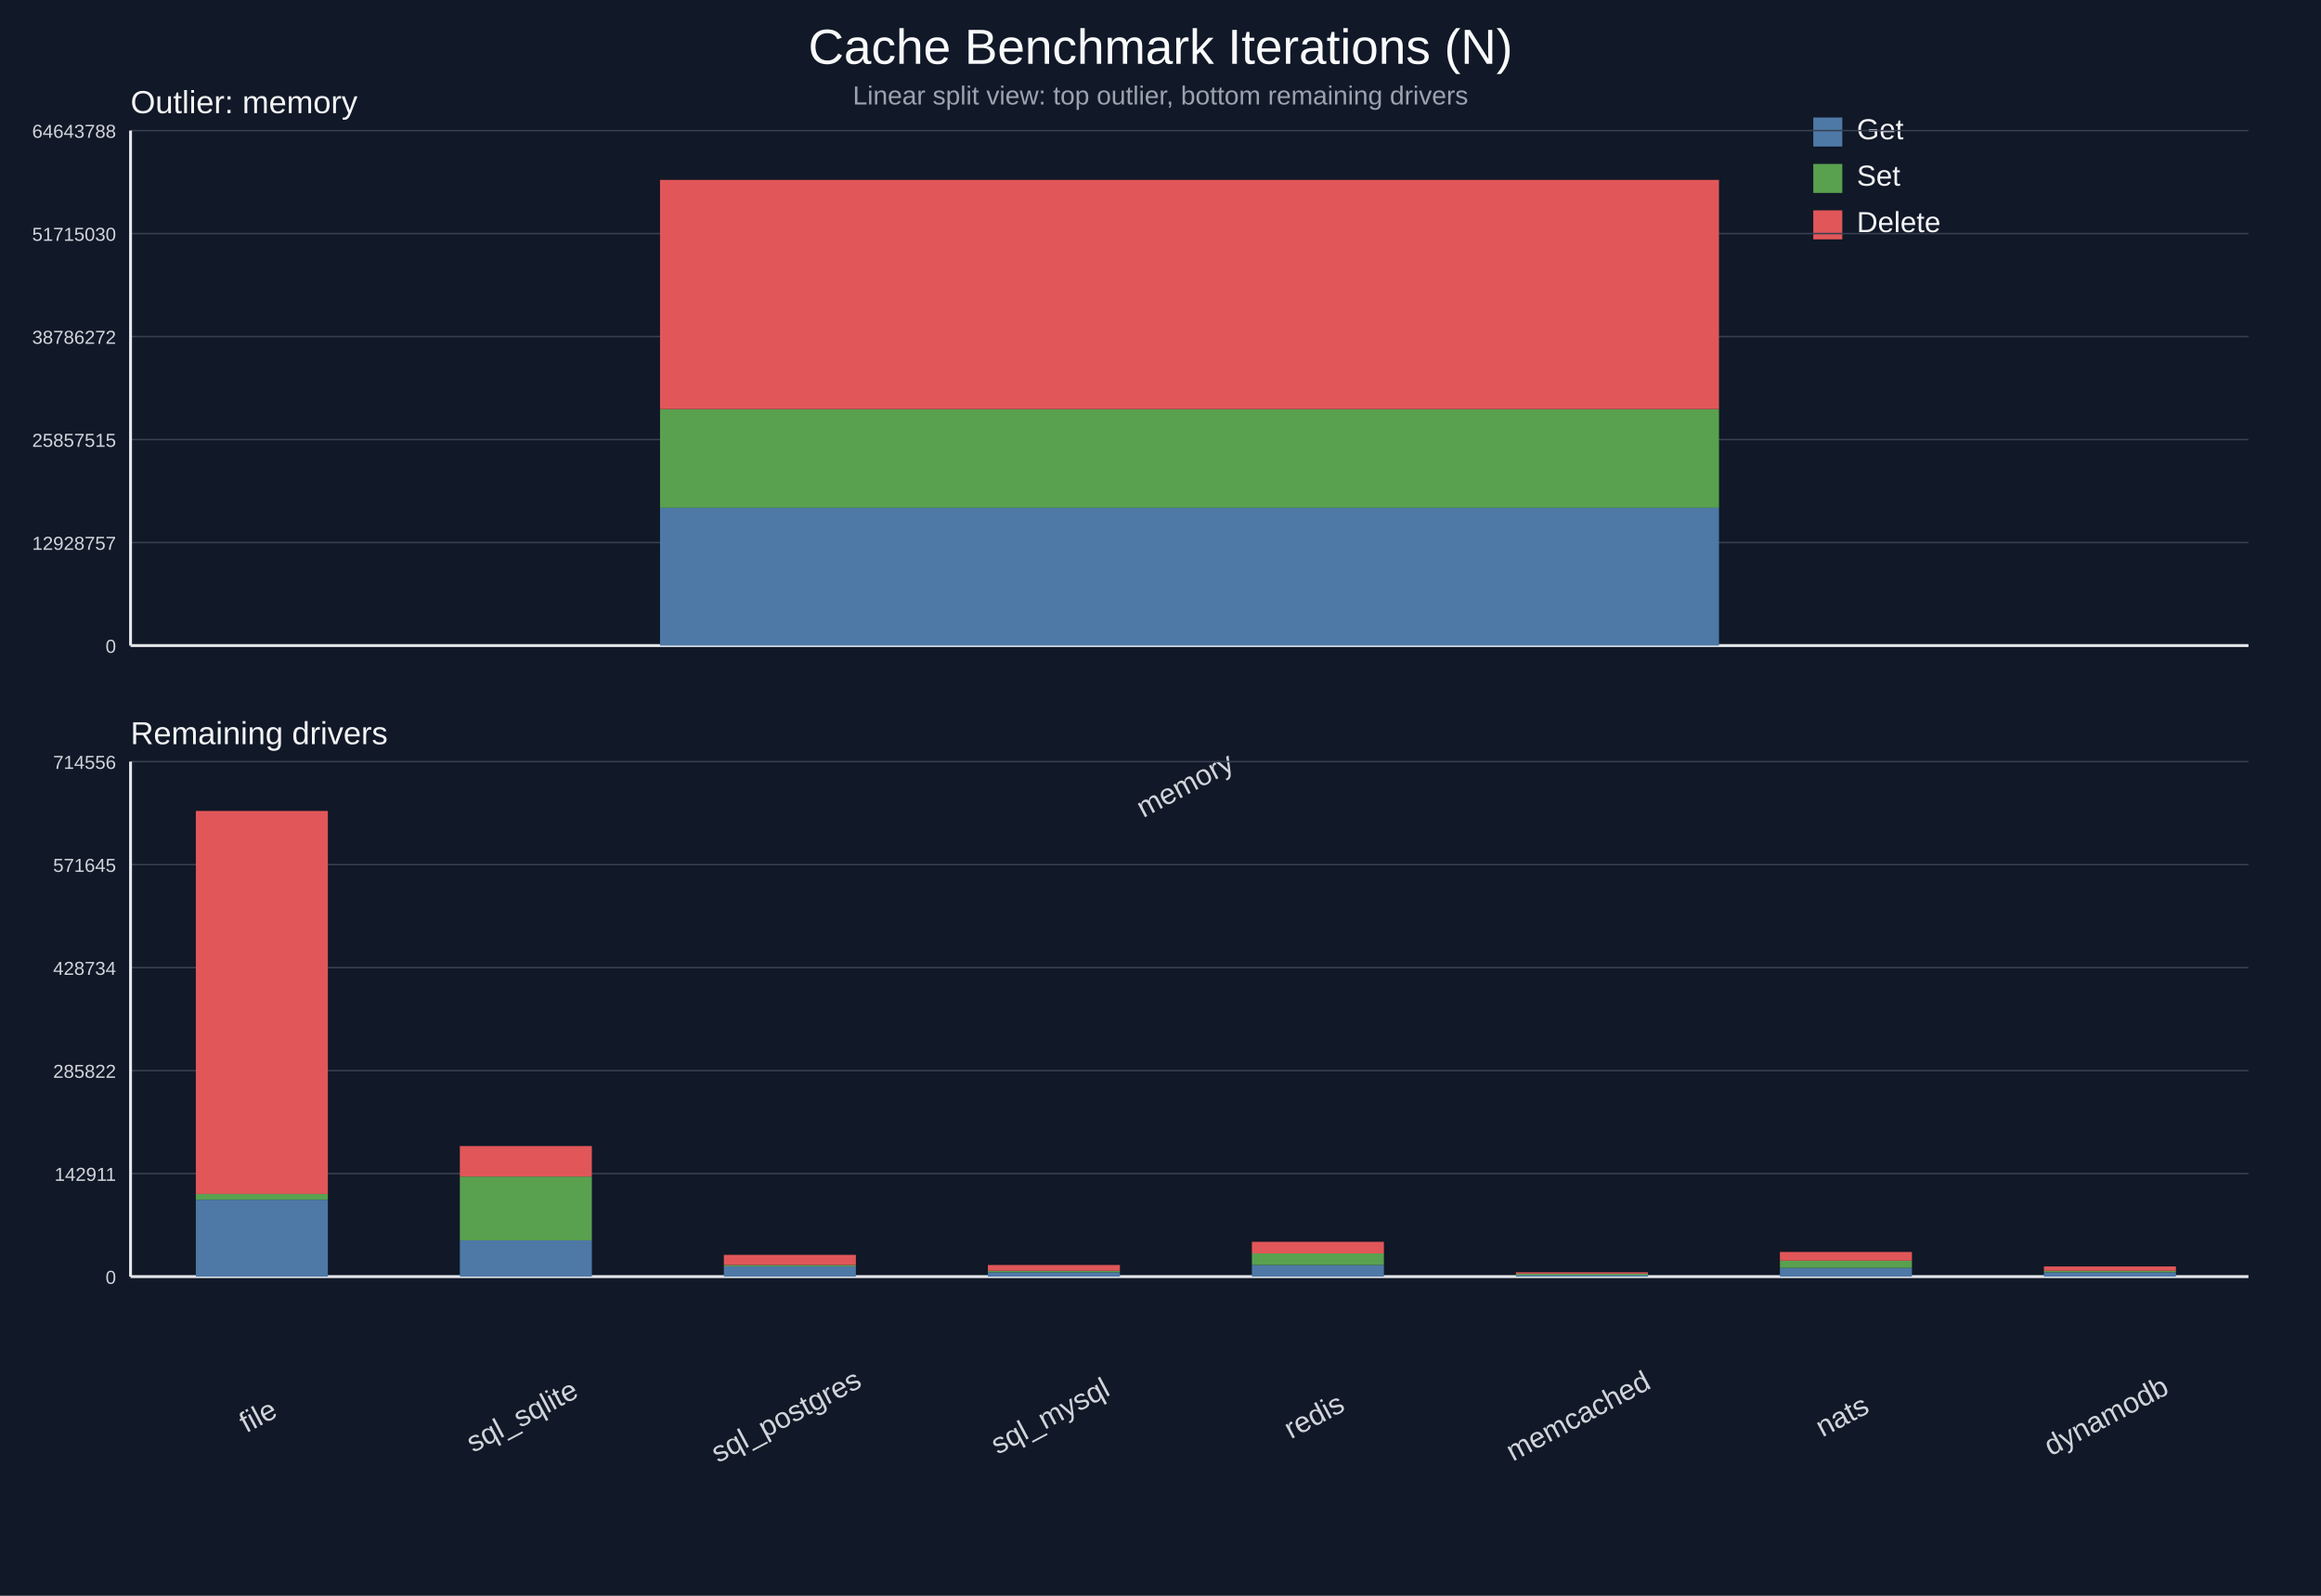
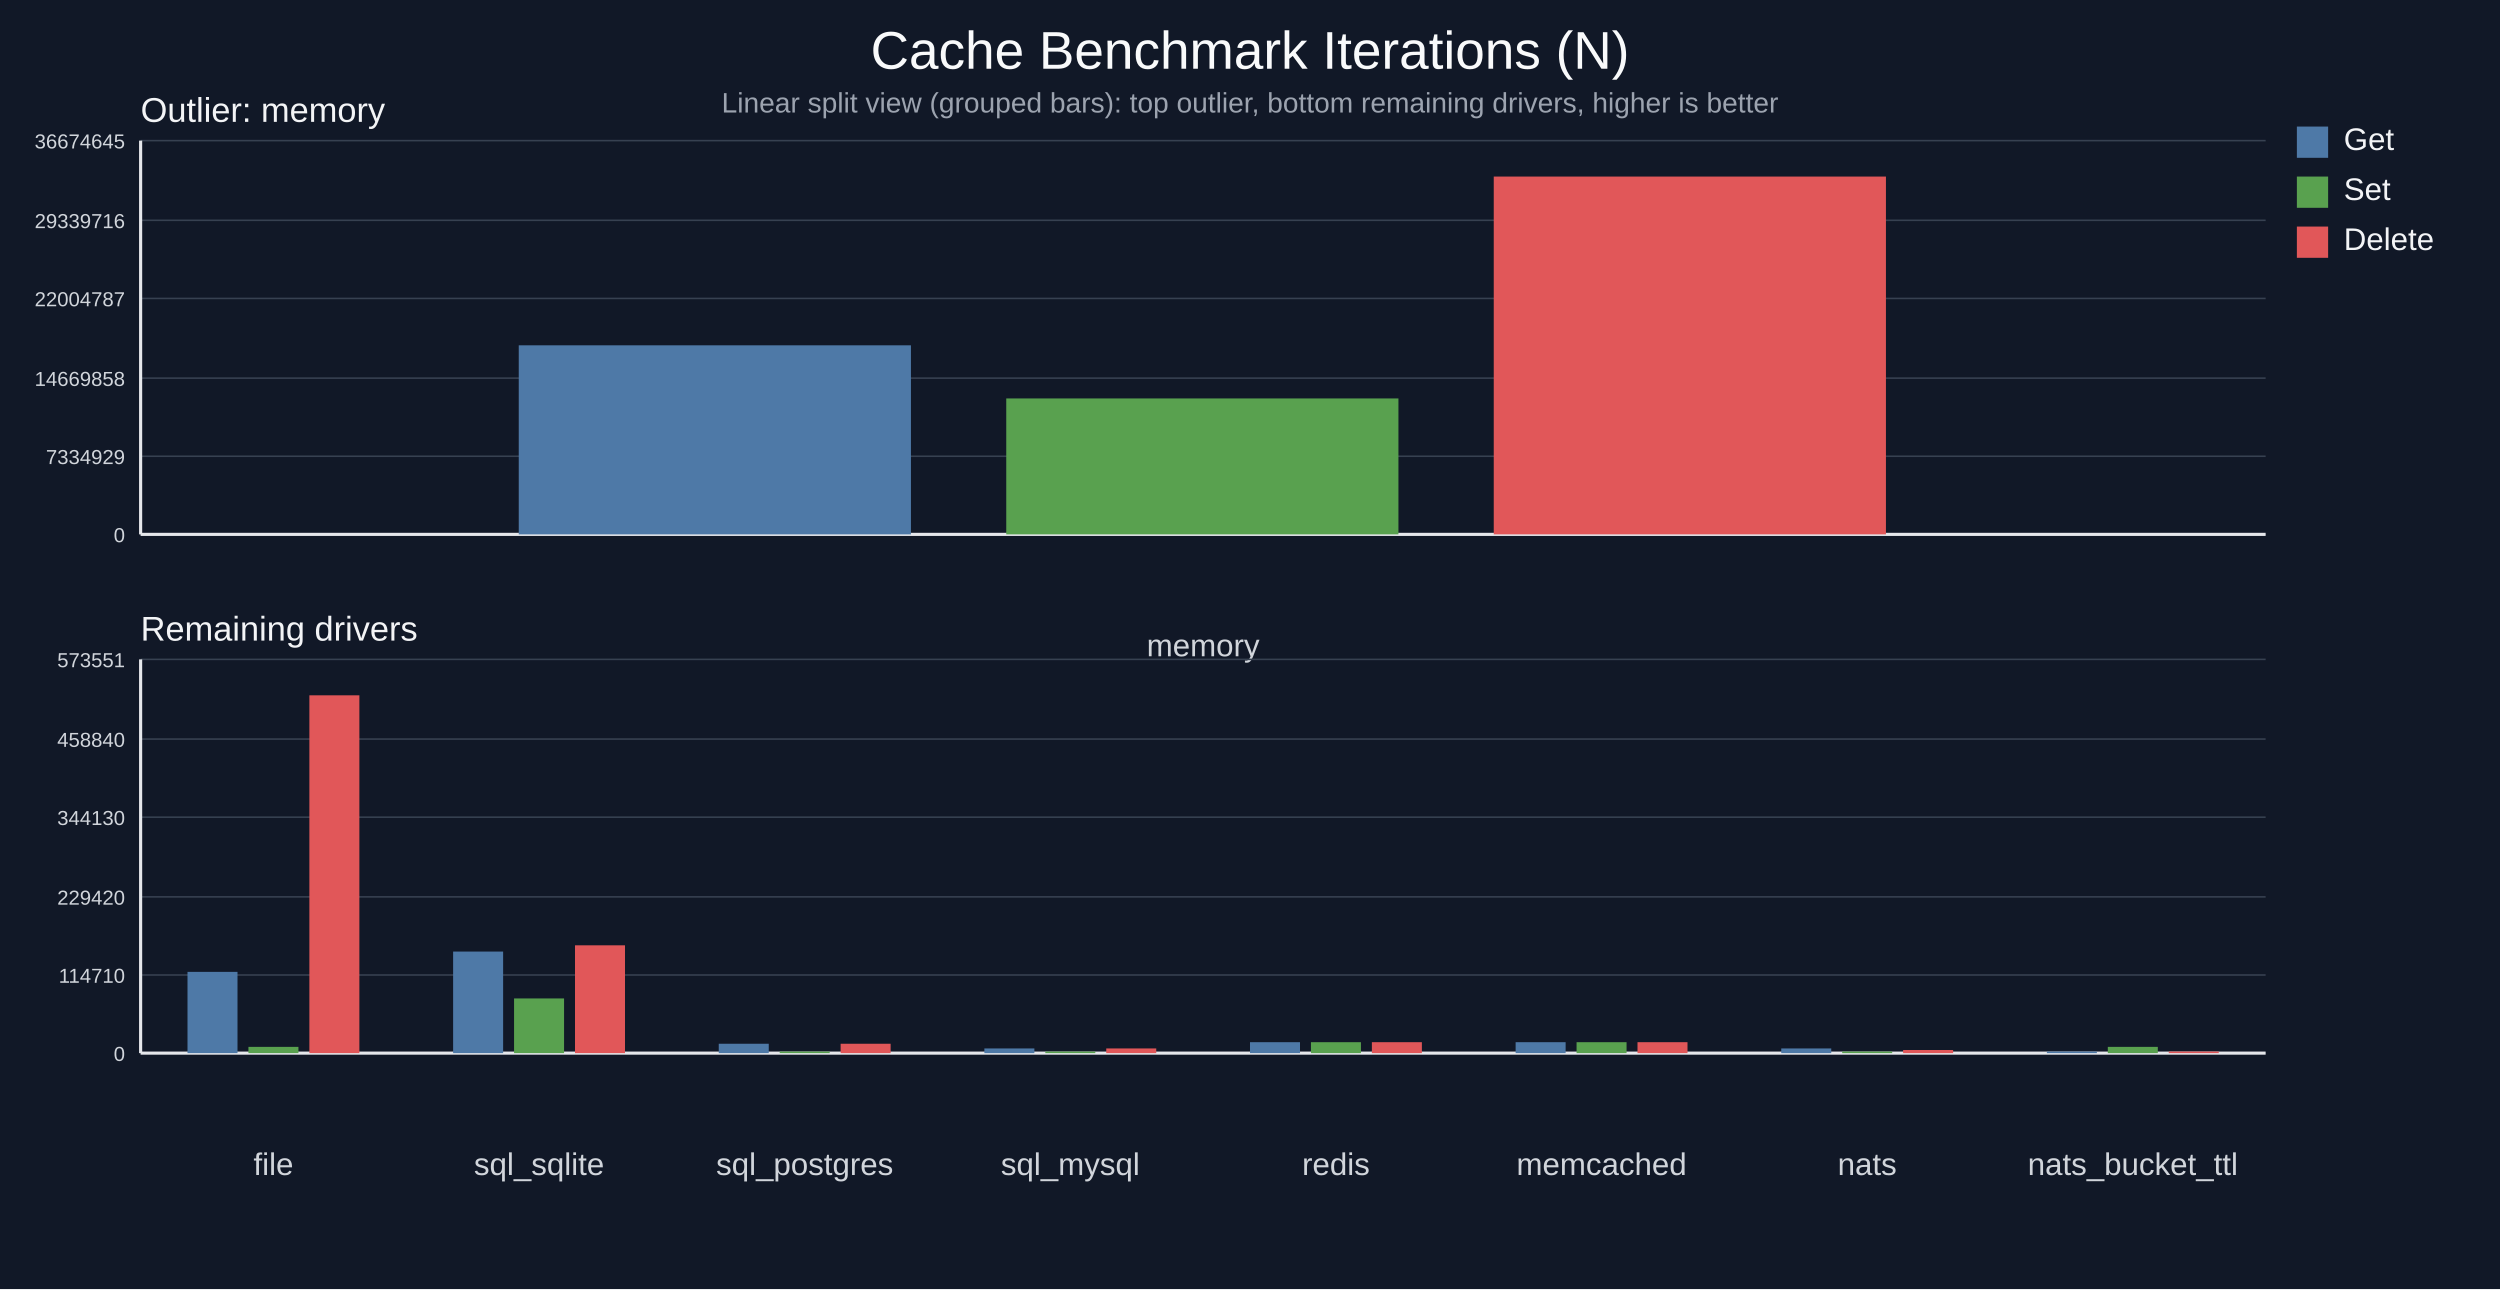
- <svg xmlns="http://www.w3.org/2000/svg" width="1600" height="1100" viewBox="0 0 1600 1100">
+ <svg xmlns="http://www.w3.org/2000/svg" width="1600" height="825" viewBox="0 0 1600 825">
  <rect width="100%" height="100%" fill="#111827" />
  <text x="800" y="44" text-anchor="middle" fill="#f9fafb" font-size="34" font-family="Arial, sans-serif">Cache Benchmark Iterations (N)</text>
-   <text x="800" y="72" text-anchor="middle" fill="#9ca3af" font-size="18" font-family="Arial, sans-serif">Linear split view: top outlier, bottom remaining drivers</text>
-   <rect x="1250" y="81" width="20" height="20" fill="#4e79a7" />
-   <text x="1280" y="96" fill="#f3f4f6" font-size="20" font-family="Arial, sans-serif">Get</text>
-   <rect x="1250" y="113" width="20" height="20" fill="#59a14f" />
-   <text x="1280" y="128" fill="#f3f4f6" font-size="20" font-family="Arial, sans-serif">Set</text>
-   <rect x="1250" y="145" width="20" height="20" fill="#e15759" />
-   <text x="1280" y="160" fill="#f3f4f6" font-size="20" font-family="Arial, sans-serif">Delete</text>
+   <text x="800" y="72" text-anchor="middle" fill="#9ca3af" font-size="18" font-family="Arial, sans-serif">Linear split view (grouped bars): top outlier, bottom remaining drivers, higher is better</text>
+   <rect x="1470" y="81" width="20" height="20" fill="#4e79a7" />
+   <text x="1500" y="96" fill="#f3f4f6" font-size="20" font-family="Arial, sans-serif">Get</text>
+   <rect x="1470" y="113" width="20" height="20" fill="#59a14f" />
+   <text x="1500" y="128" fill="#f3f4f6" font-size="20" font-family="Arial, sans-serif">Set</text>
+   <rect x="1470" y="145" width="20" height="20" fill="#e15759" />
+   <text x="1500" y="160" fill="#f3f4f6" font-size="20" font-family="Arial, sans-serif">Delete</text>
  <text x="90" y="78" fill="#f3f4f6" font-size="22" font-family="Arial, sans-serif">Outlier: memory</text>
-   <line x1="90" y1="445" x2="1550" y2="445" stroke="#374151" stroke-width="1" />
-   <text x="80" y="450" text-anchor="end" fill="#d1d5db" font-size="13" font-family="Arial, sans-serif">0</text>
-   <line x1="90" y1="374" x2="1550" y2="374" stroke="#374151" stroke-width="1" />
-   <text x="80" y="379" text-anchor="end" fill="#d1d5db" font-size="13" font-family="Arial, sans-serif">12928757</text>
-   <line x1="90" y1="303" x2="1550" y2="303" stroke="#374151" stroke-width="1" />
-   <text x="80" y="308" text-anchor="end" fill="#d1d5db" font-size="13" font-family="Arial, sans-serif">25857515</text>
-   <line x1="90" y1="232" x2="1550" y2="232" stroke="#374151" stroke-width="1" />
-   <text x="80" y="237" text-anchor="end" fill="#d1d5db" font-size="13" font-family="Arial, sans-serif">38786272</text>
-   <line x1="90" y1="161" x2="1550" y2="161" stroke="#374151" stroke-width="1" />
-   <text x="80" y="166" text-anchor="end" fill="#d1d5db" font-size="13" font-family="Arial, sans-serif">51715030</text>
-   <line x1="90" y1="90" x2="1550" y2="90" stroke="#374151" stroke-width="1" />
-   <text x="80" y="95" text-anchor="end" fill="#d1d5db" font-size="13" font-family="Arial, sans-serif">64643788</text>
-   <line x1="90" y1="445" x2="1550" y2="445" stroke="#e5e7eb" stroke-width="2" />
-   <line x1="90" y1="445" x2="90" y2="90" stroke="#e5e7eb" stroke-width="2" />
-   <rect x="455" y="350" width="730" height="95" fill="#4e79a7" />
-   <rect x="455" y="282" width="730" height="68" fill="#59a14f" />
-   <rect x="455" y="124" width="730" height="158" fill="#e15759" />
-   <text x="820" y="547" text-anchor="middle" fill="#d1d5db" font-size="20" font-family="Arial, sans-serif" transform="rotate(-28,820,547)">memory</text>
-   <text x="90" y="513" fill="#f3f4f6" font-size="22" font-family="Arial, sans-serif">Remaining drivers</text>
-   <line x1="90" y1="880" x2="1550" y2="880" stroke="#374151" stroke-width="1" />
-   <text x="80" y="885" text-anchor="end" fill="#d1d5db" font-size="13" font-family="Arial, sans-serif">0</text>
-   <line x1="90" y1="809" x2="1550" y2="809" stroke="#374151" stroke-width="1" />
-   <text x="80" y="814" text-anchor="end" fill="#d1d5db" font-size="13" font-family="Arial, sans-serif">142911</text>
-   <line x1="90" y1="738" x2="1550" y2="738" stroke="#374151" stroke-width="1" />
-   <text x="80" y="743" text-anchor="end" fill="#d1d5db" font-size="13" font-family="Arial, sans-serif">285822</text>
-   <line x1="90" y1="667" x2="1550" y2="667" stroke="#374151" stroke-width="1" />
-   <text x="80" y="672" text-anchor="end" fill="#d1d5db" font-size="13" font-family="Arial, sans-serif">428734</text>
-   <line x1="90" y1="596" x2="1550" y2="596" stroke="#374151" stroke-width="1" />
-   <text x="80" y="601" text-anchor="end" fill="#d1d5db" font-size="13" font-family="Arial, sans-serif">571645</text>
-   <line x1="90" y1="525" x2="1550" y2="525" stroke="#374151" stroke-width="1" />
-   <text x="80" y="530" text-anchor="end" fill="#d1d5db" font-size="13" font-family="Arial, sans-serif">714556</text>
-   <line x1="90" y1="880" x2="1550" y2="880" stroke="#e5e7eb" stroke-width="2" />
-   <line x1="90" y1="880" x2="90" y2="525" stroke="#e5e7eb" stroke-width="2" />
-   <rect x="135" y="827" width="91" height="53" fill="#4e79a7" />
-   <rect x="135" y="823" width="91" height="4" fill="#59a14f" />
-   <rect x="135" y="559" width="91" height="264" fill="#e15759" />
-   <text x="181" y="982" text-anchor="middle" fill="#d1d5db" font-size="20" font-family="Arial, sans-serif" transform="rotate(-28,181,982)">file</text>
-   <rect x="317" y="855" width="91" height="25" fill="#4e79a7" />
-   <rect x="317" y="811" width="91" height="44" fill="#59a14f" />
-   <rect x="317" y="790" width="91" height="21" fill="#e15759" />
-   <text x="363" y="982" text-anchor="middle" fill="#d1d5db" font-size="20" font-family="Arial, sans-serif" transform="rotate(-28,363,982)">sql_sqlite</text>
-   <rect x="499" y="873" width="91" height="7" fill="#4e79a7" />
-   <rect x="499" y="872" width="91" height="1" fill="#59a14f" />
-   <rect x="499" y="865" width="91" height="7" fill="#e15759" />
-   <text x="545" y="982" text-anchor="middle" fill="#d1d5db" font-size="20" font-family="Arial, sans-serif" transform="rotate(-28,545,982)">sql_postgres</text>
-   <rect x="681" y="877" width="91" height="3" fill="#4e79a7" />
-   <rect x="681" y="876" width="91" height="1" fill="#59a14f" />
-   <rect x="681" y="872" width="91" height="4" fill="#e15759" />
-   <text x="727" y="982" text-anchor="middle" fill="#d1d5db" font-size="20" font-family="Arial, sans-serif" transform="rotate(-28,727,982)">sql_mysql</text>
-   <rect x="863" y="872" width="91" height="8" fill="#4e79a7" />
-   <rect x="863" y="864" width="91" height="8" fill="#59a14f" />
-   <rect x="863" y="856" width="91" height="8" fill="#e15759" />
-   <text x="909" y="982" text-anchor="middle" fill="#d1d5db" font-size="20" font-family="Arial, sans-serif" transform="rotate(-28,909,982)">redis</text>
-   <rect x="1045" y="879" width="91" height="1" fill="#4e79a7" />
-   <rect x="1045" y="878" width="91" height="1" fill="#59a14f" />
-   <rect x="1045" y="877" width="91" height="1" fill="#e15759" />
-   <text x="1091" y="982" text-anchor="middle" fill="#d1d5db" font-size="20" font-family="Arial, sans-serif" transform="rotate(-28,1091,982)">memcached</text>
-   <rect x="1227" y="874" width="91" height="6" fill="#4e79a7" />
-   <rect x="1227" y="869" width="91" height="5" fill="#59a14f" />
-   <rect x="1227" y="863" width="91" height="6" fill="#e15759" />
-   <text x="1273" y="982" text-anchor="middle" fill="#d1d5db" font-size="20" font-family="Arial, sans-serif" transform="rotate(-28,1273,982)">nats</text>
-   <rect x="1409" y="877" width="91" height="3" fill="#4e79a7" />
-   <rect x="1409" y="876" width="91" height="1" fill="#59a14f" />
-   <rect x="1409" y="873" width="91" height="3" fill="#e15759" />
-   <text x="1455" y="982" text-anchor="middle" fill="#d1d5db" font-size="20" font-family="Arial, sans-serif" transform="rotate(-28,1455,982)">dynamodb</text>
+   <line x1="90" y1="342" x2="1450" y2="342" stroke="#374151" stroke-width="1" />
+   <text x="80" y="347" text-anchor="end" fill="#d1d5db" font-size="13" font-family="Arial, sans-serif">0</text>
+   <line x1="90" y1="292" x2="1450" y2="292" stroke="#374151" stroke-width="1" />
+   <text x="80" y="297" text-anchor="end" fill="#d1d5db" font-size="13" font-family="Arial, sans-serif">7334929</text>
+   <line x1="90" y1="242" x2="1450" y2="242" stroke="#374151" stroke-width="1" />
+   <text x="80" y="247" text-anchor="end" fill="#d1d5db" font-size="13" font-family="Arial, sans-serif">14669858</text>
+   <line x1="90" y1="191" x2="1450" y2="191" stroke="#374151" stroke-width="1" />
+   <text x="80" y="196" text-anchor="end" fill="#d1d5db" font-size="13" font-family="Arial, sans-serif">22004787</text>
+   <line x1="90" y1="141" x2="1450" y2="141" stroke="#374151" stroke-width="1" />
+   <text x="80" y="146" text-anchor="end" fill="#d1d5db" font-size="13" font-family="Arial, sans-serif">29339716</text>
+   <line x1="90" y1="90" x2="1450" y2="90" stroke="#374151" stroke-width="1" />
+   <text x="80" y="95" text-anchor="end" fill="#d1d5db" font-size="13" font-family="Arial, sans-serif">36674645</text>
+   <line x1="90" y1="342" x2="1450" y2="342" stroke="#e5e7eb" stroke-width="2" />
+   <line x1="90" y1="342" x2="90" y2="90" stroke="#e5e7eb" stroke-width="2" />
+   <rect x="332" y="221" width="251" height="121" fill="#4e79a7" />
+   <rect x="644" y="255" width="251" height="87" fill="#59a14f" />
+   <rect x="956" y="113" width="251" height="229" fill="#e15759" />
+   <text x="770" y="420" text-anchor="middle" fill="#d1d5db" font-size="20" font-family="Arial, sans-serif">memory</text>
+   <text x="90" y="410" fill="#f3f4f6" font-size="22" font-family="Arial, sans-serif">Remaining drivers</text>
+   <line x1="90" y1="674" x2="1450" y2="674" stroke="#374151" stroke-width="1" />
+   <text x="80" y="679" text-anchor="end" fill="#d1d5db" font-size="13" font-family="Arial, sans-serif">0</text>
+   <line x1="90" y1="624" x2="1450" y2="624" stroke="#374151" stroke-width="1" />
+   <text x="80" y="629" text-anchor="end" fill="#d1d5db" font-size="13" font-family="Arial, sans-serif">114710</text>
+   <line x1="90" y1="574" x2="1450" y2="574" stroke="#374151" stroke-width="1" />
+   <text x="80" y="579" text-anchor="end" fill="#d1d5db" font-size="13" font-family="Arial, sans-serif">229420</text>
+   <line x1="90" y1="523" x2="1450" y2="523" stroke="#374151" stroke-width="1" />
+   <text x="80" y="528" text-anchor="end" fill="#d1d5db" font-size="13" font-family="Arial, sans-serif">344130</text>
+   <line x1="90" y1="473" x2="1450" y2="473" stroke="#374151" stroke-width="1" />
+   <text x="80" y="478" text-anchor="end" fill="#d1d5db" font-size="13" font-family="Arial, sans-serif">458840</text>
+   <line x1="90" y1="422" x2="1450" y2="422" stroke="#374151" stroke-width="1" />
+   <text x="80" y="427" text-anchor="end" fill="#d1d5db" font-size="13" font-family="Arial, sans-serif">573551</text>
+   <line x1="90" y1="674" x2="1450" y2="674" stroke="#e5e7eb" stroke-width="2" />
+   <line x1="90" y1="674" x2="90" y2="422" stroke="#e5e7eb" stroke-width="2" />
+   <rect x="120" y="622" width="32" height="52" fill="#4e79a7" />
+   <rect x="159" y="670" width="32" height="4" fill="#59a14f" />
+   <rect x="198" y="445" width="32" height="229" fill="#e15759" />
+   <text x="175" y="752" text-anchor="middle" fill="#d1d5db" font-size="20" font-family="Arial, sans-serif">file</text>
+   <rect x="290" y="609" width="32" height="65" fill="#4e79a7" />
+   <rect x="329" y="639" width="32" height="35" fill="#59a14f" />
+   <rect x="368" y="605" width="32" height="69" fill="#e15759" />
+   <text x="345" y="752" text-anchor="middle" fill="#d1d5db" font-size="20" font-family="Arial, sans-serif">sql_sqlite</text>
+   <rect x="460" y="668" width="32" height="6" fill="#4e79a7" />
+   <rect x="499" y="673" width="32" height="1" fill="#59a14f" />
+   <rect x="538" y="668" width="32" height="6" fill="#e15759" />
+   <text x="515" y="752" text-anchor="middle" fill="#d1d5db" font-size="20" font-family="Arial, sans-serif">sql_postgres</text>
+   <rect x="630" y="671" width="32" height="3" fill="#4e79a7" />
+   <rect x="669" y="673" width="32" height="1" fill="#59a14f" />
+   <rect x="708" y="671" width="32" height="3" fill="#e15759" />
+   <text x="685" y="752" text-anchor="middle" fill="#d1d5db" font-size="20" font-family="Arial, sans-serif">sql_mysql</text>
+   <rect x="800" y="667" width="32" height="7" fill="#4e79a7" />
+   <rect x="839" y="667" width="32" height="7" fill="#59a14f" />
+   <rect x="878" y="667" width="32" height="7" fill="#e15759" />
+   <text x="855" y="752" text-anchor="middle" fill="#d1d5db" font-size="20" font-family="Arial, sans-serif">redis</text>
+   <rect x="970" y="667" width="32" height="7" fill="#4e79a7" />
+   <rect x="1009" y="667" width="32" height="7" fill="#59a14f" />
+   <rect x="1048" y="667" width="32" height="7" fill="#e15759" />
+   <text x="1025" y="752" text-anchor="middle" fill="#d1d5db" font-size="20" font-family="Arial, sans-serif">memcached</text>
+   <rect x="1140" y="671" width="32" height="3" fill="#4e79a7" />
+   <rect x="1179" y="673" width="32" height="1" fill="#59a14f" />
+   <rect x="1218" y="672" width="32" height="2" fill="#e15759" />
+   <text x="1195" y="752" text-anchor="middle" fill="#d1d5db" font-size="20" font-family="Arial, sans-serif">nats</text>
+   <rect x="1310" y="673" width="32" height="1" fill="#4e79a7" />
+   <rect x="1349" y="670" width="32" height="4" fill="#59a14f" />
+   <rect x="1388" y="673" width="32" height="1" fill="#e15759" />
+   <text x="1365" y="752" text-anchor="middle" fill="#d1d5db" font-size="20" font-family="Arial, sans-serif">nats_bucket_ttl</text>
</svg>
